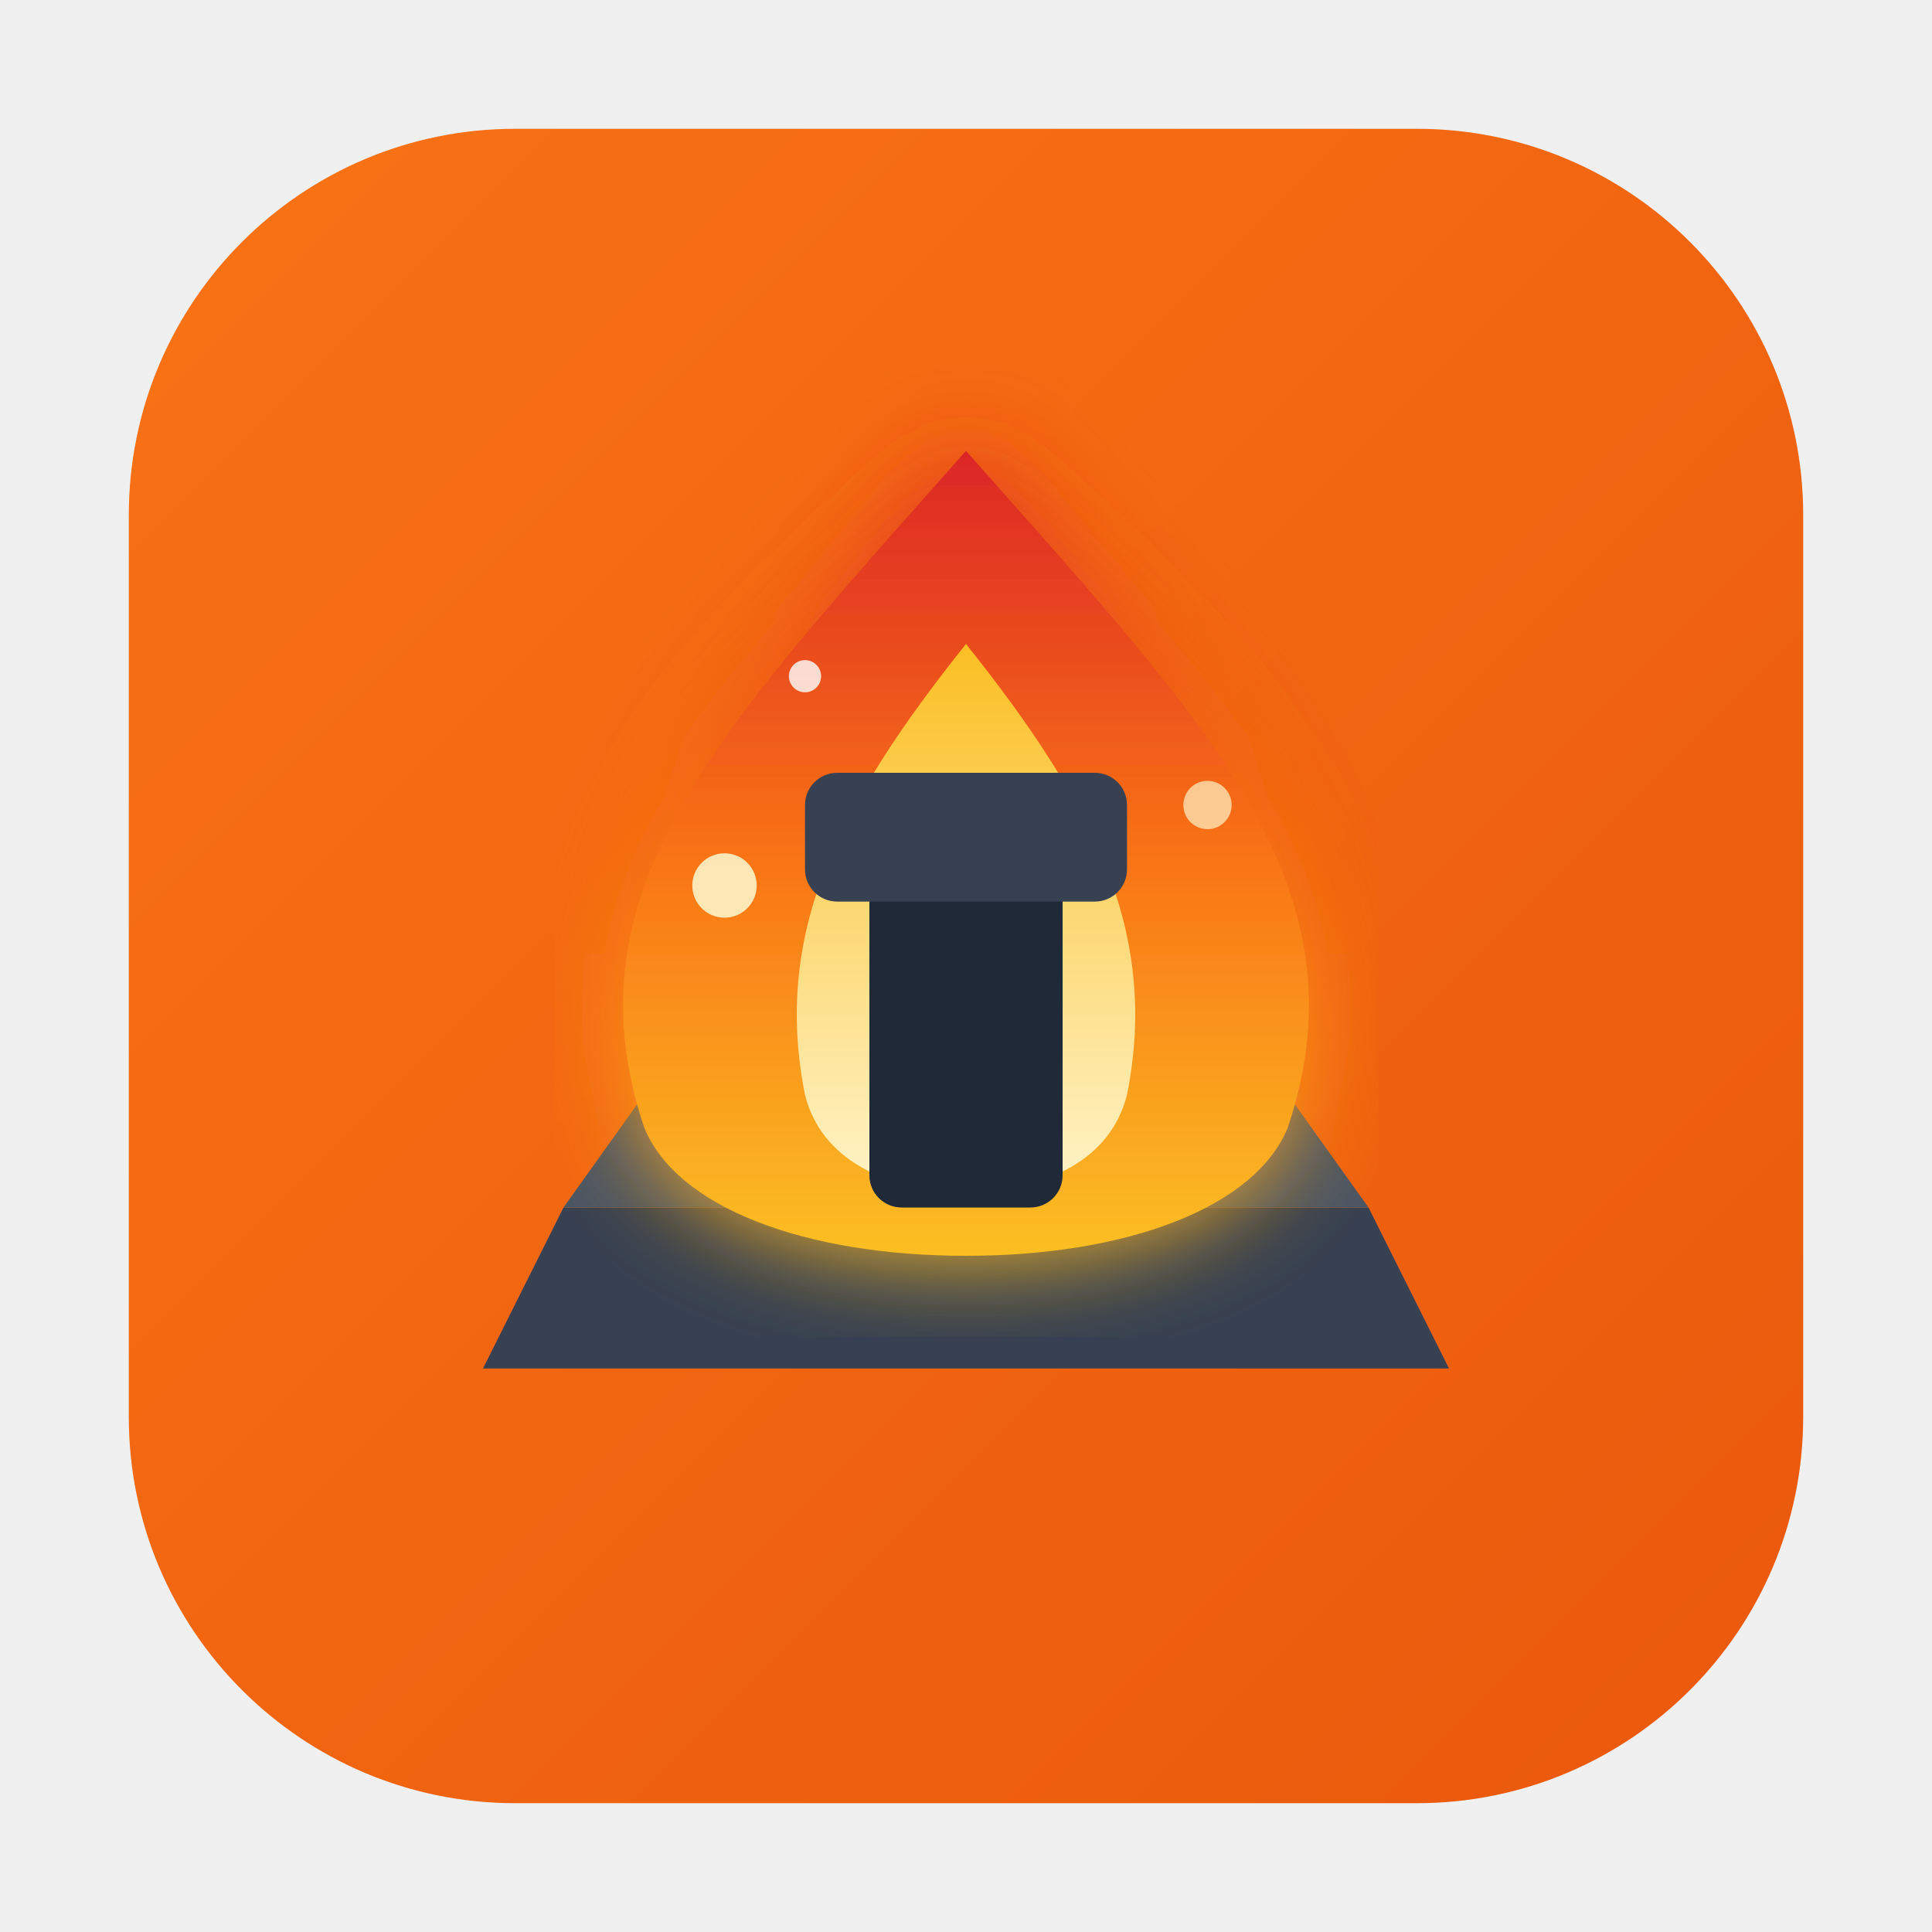
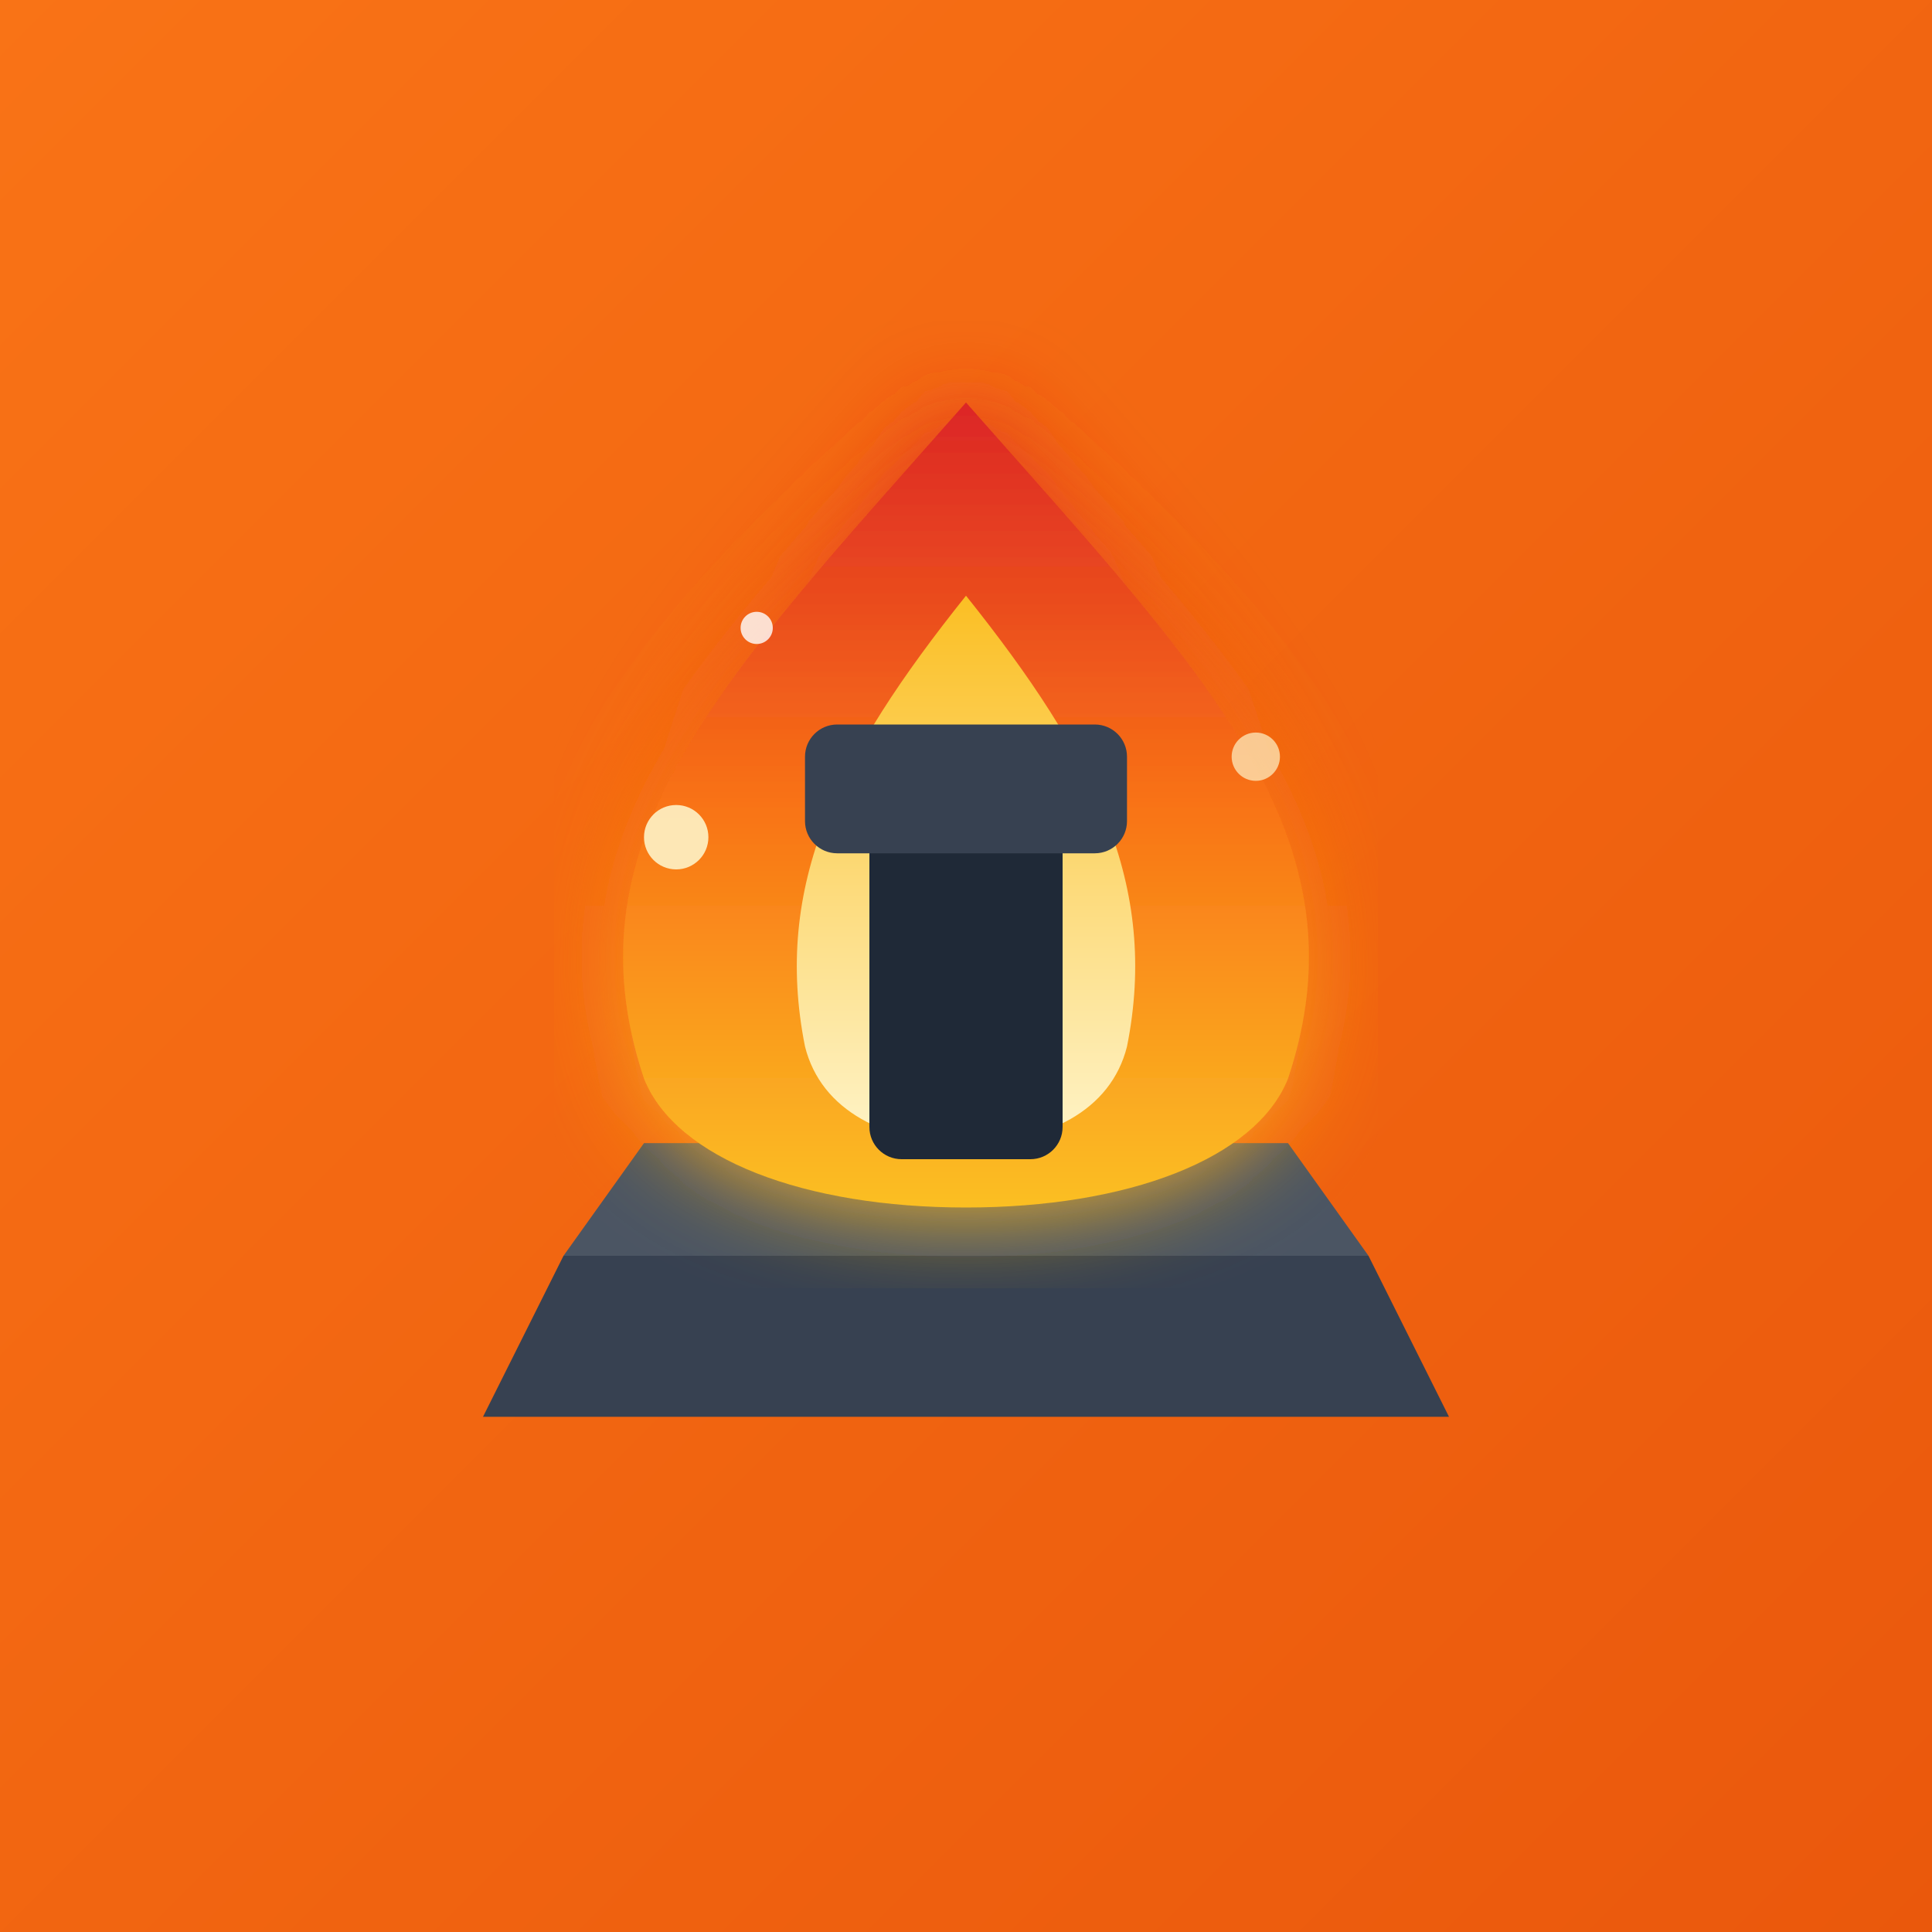
<svg xmlns="http://www.w3.org/2000/svg" viewBox="0 0 120 120">
  <defs>
    <linearGradient id="forge-bg" x1="0%" y1="0%" x2="100%" y2="100%">
      <stop offset="0%" style="stop-color:#f97316" />
      <stop offset="100%" style="stop-color:#ea580c" />
    </linearGradient>
    <linearGradient id="flame-outer" x1="50%" y1="100%" x2="50%" y2="0%">
      <stop offset="0%" style="stop-color:#fbbf24" />
      <stop offset="50%" style="stop-color:#f97316" />
      <stop offset="100%" style="stop-color:#dc2626" />
    </linearGradient>
    <linearGradient id="flame-inner" x1="50%" y1="100%" x2="50%" y2="0%">
      <stop offset="0%" style="stop-color:#fef3c7" />
      <stop offset="100%" style="stop-color:#fbbf24" />
    </linearGradient>
    <filter id="flame-glow">
      <feGaussianBlur stdDeviation="3" result="coloredBlur" />
      <feMerge>
        <feMergeNode in="coloredBlur" />
        <feMergeNode in="SourceGraphic" />
      </feMerge>
    </filter>
  </defs>
-   <rect x="8" y="8" width="104" height="104" rx="24" fill="url(#forge-bg)" />
-   <path d="M30 85 L90 85 L85 75 L35 75 Z" fill="#374151" />
-   <path d="M35 75 L85 75 L80 68 L40 68 Z" fill="#4b5563" />
-   <path d="M60 28 C45 45 35 55 40 70 C42 75 50 78 60 78 C70 78 78 75 80 70 C85 55 75 45 60 28 Z" fill="url(#flame-outer)" filter="url(#flame-glow)" />
-   <path d="M60 40 C52 50 48 58 50 68 C51 72 55 74 60 74 C65 74 69 72 70 68 C72 58 68 50 60 40 Z" fill="url(#flame-inner)" />
-   <rect x="54" y="50" width="12" height="25" rx="2" fill="#1f2937" />
-   <rect x="50" y="48" width="20" height="8" rx="2" fill="#374151" />
-   <circle cx="45" cy="55" r="2" fill="#fef3c7" opacity="0.9" />
-   <circle cx="75" cy="50" r="1.5" fill="#fef3c7" opacity="0.7" />
-   <circle cx="50" cy="42" r="1" fill="white" opacity="0.8" />
+   <rect width="120" height="120" fill="url(#forge-bg)" />
+   <path d="M30 88 L90 88 L85 78 L35 78 Z" fill="#374151" />
+   <path d="M35 78 L85 78 L80 71 L40 71 Z" fill="#4b5563" />
+   <path d="M60 25 C45 42 35 52 40 67 C42 72 50 75 60 75 C70 75 78 72 80 67 C85 52 75 42 60 25 Z" fill="url(#flame-outer)" filter="url(#flame-glow)" />
+   <path d="M60 37 C52 47 48 55 50 65 C51 69 55 71 60 71 C65 71 69 69 70 65 C72 55 68 47 60 37 Z" fill="url(#flame-inner)" />
+   <rect x="54" y="47" width="12" height="25" rx="2" fill="#1f2937" />
+   <rect x="50" y="45" width="20" height="8" rx="2" fill="#374151" />
+   <circle cx="42" cy="52" r="2" fill="#fef3c7" opacity="0.9" />
+   <circle cx="78" cy="47" r="1.5" fill="#fef3c7" opacity="0.7" />
+   <circle cx="47" cy="39" r="1" fill="white" opacity="0.8" />
</svg>
